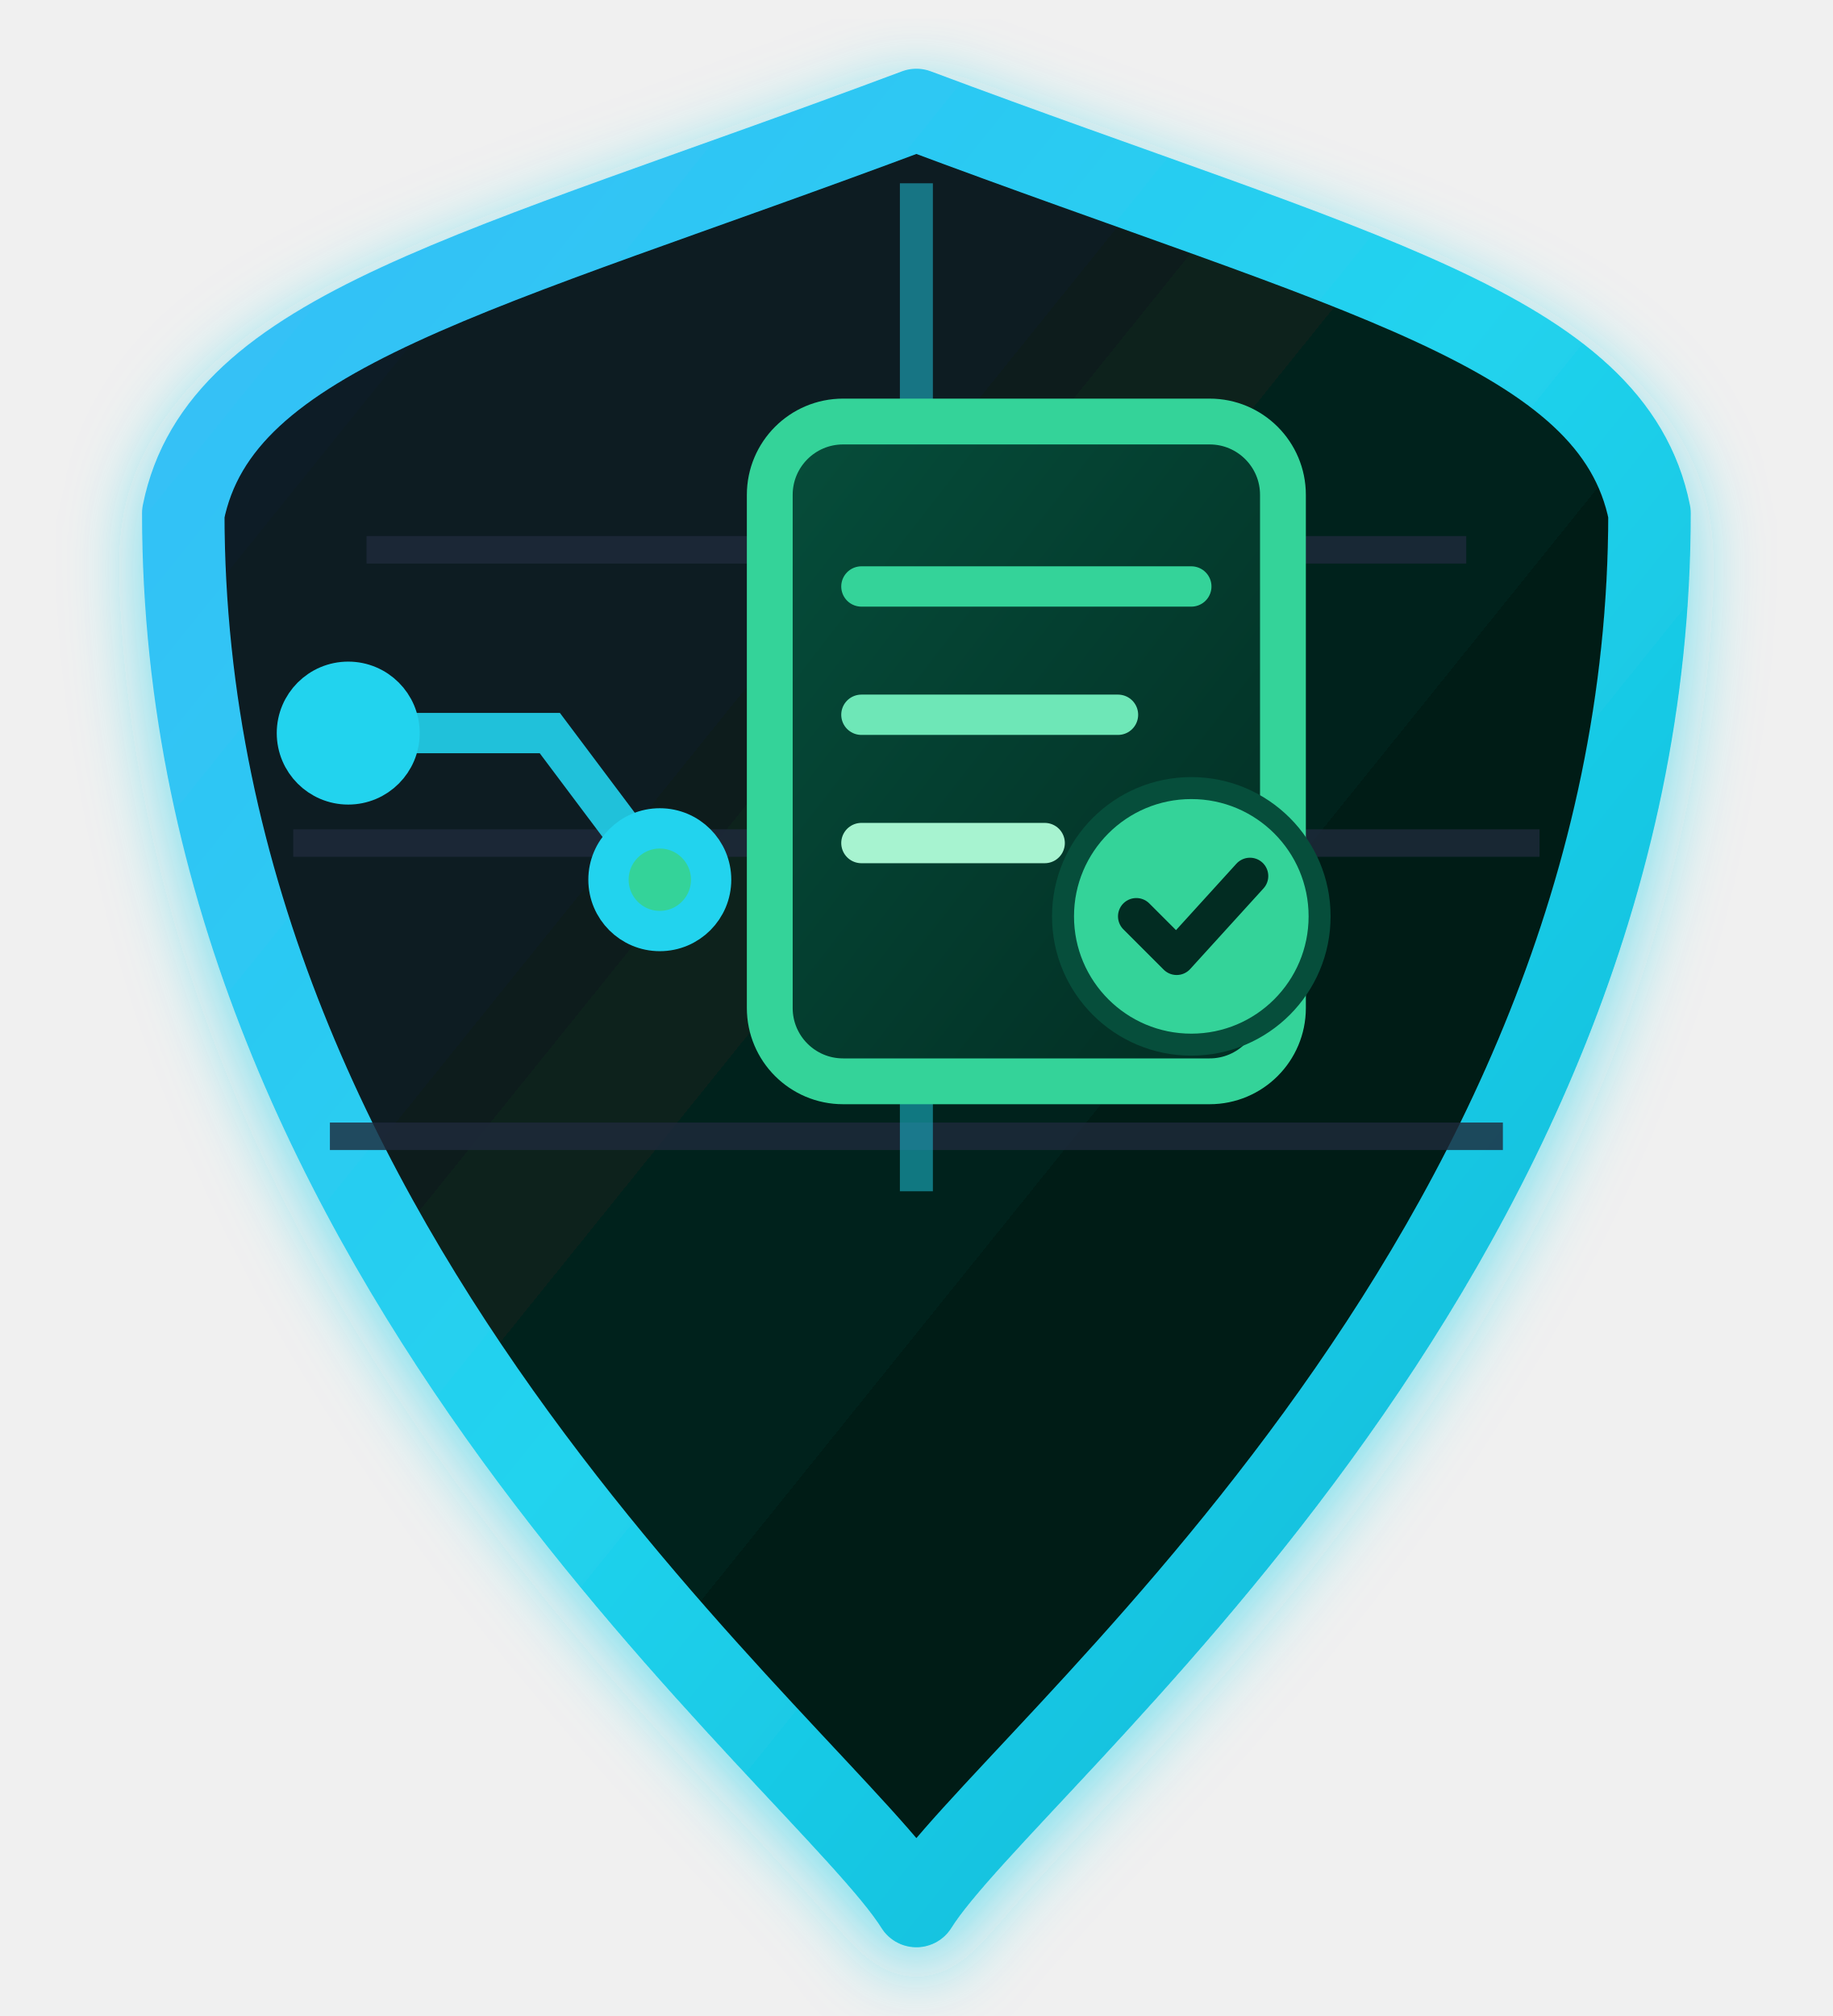
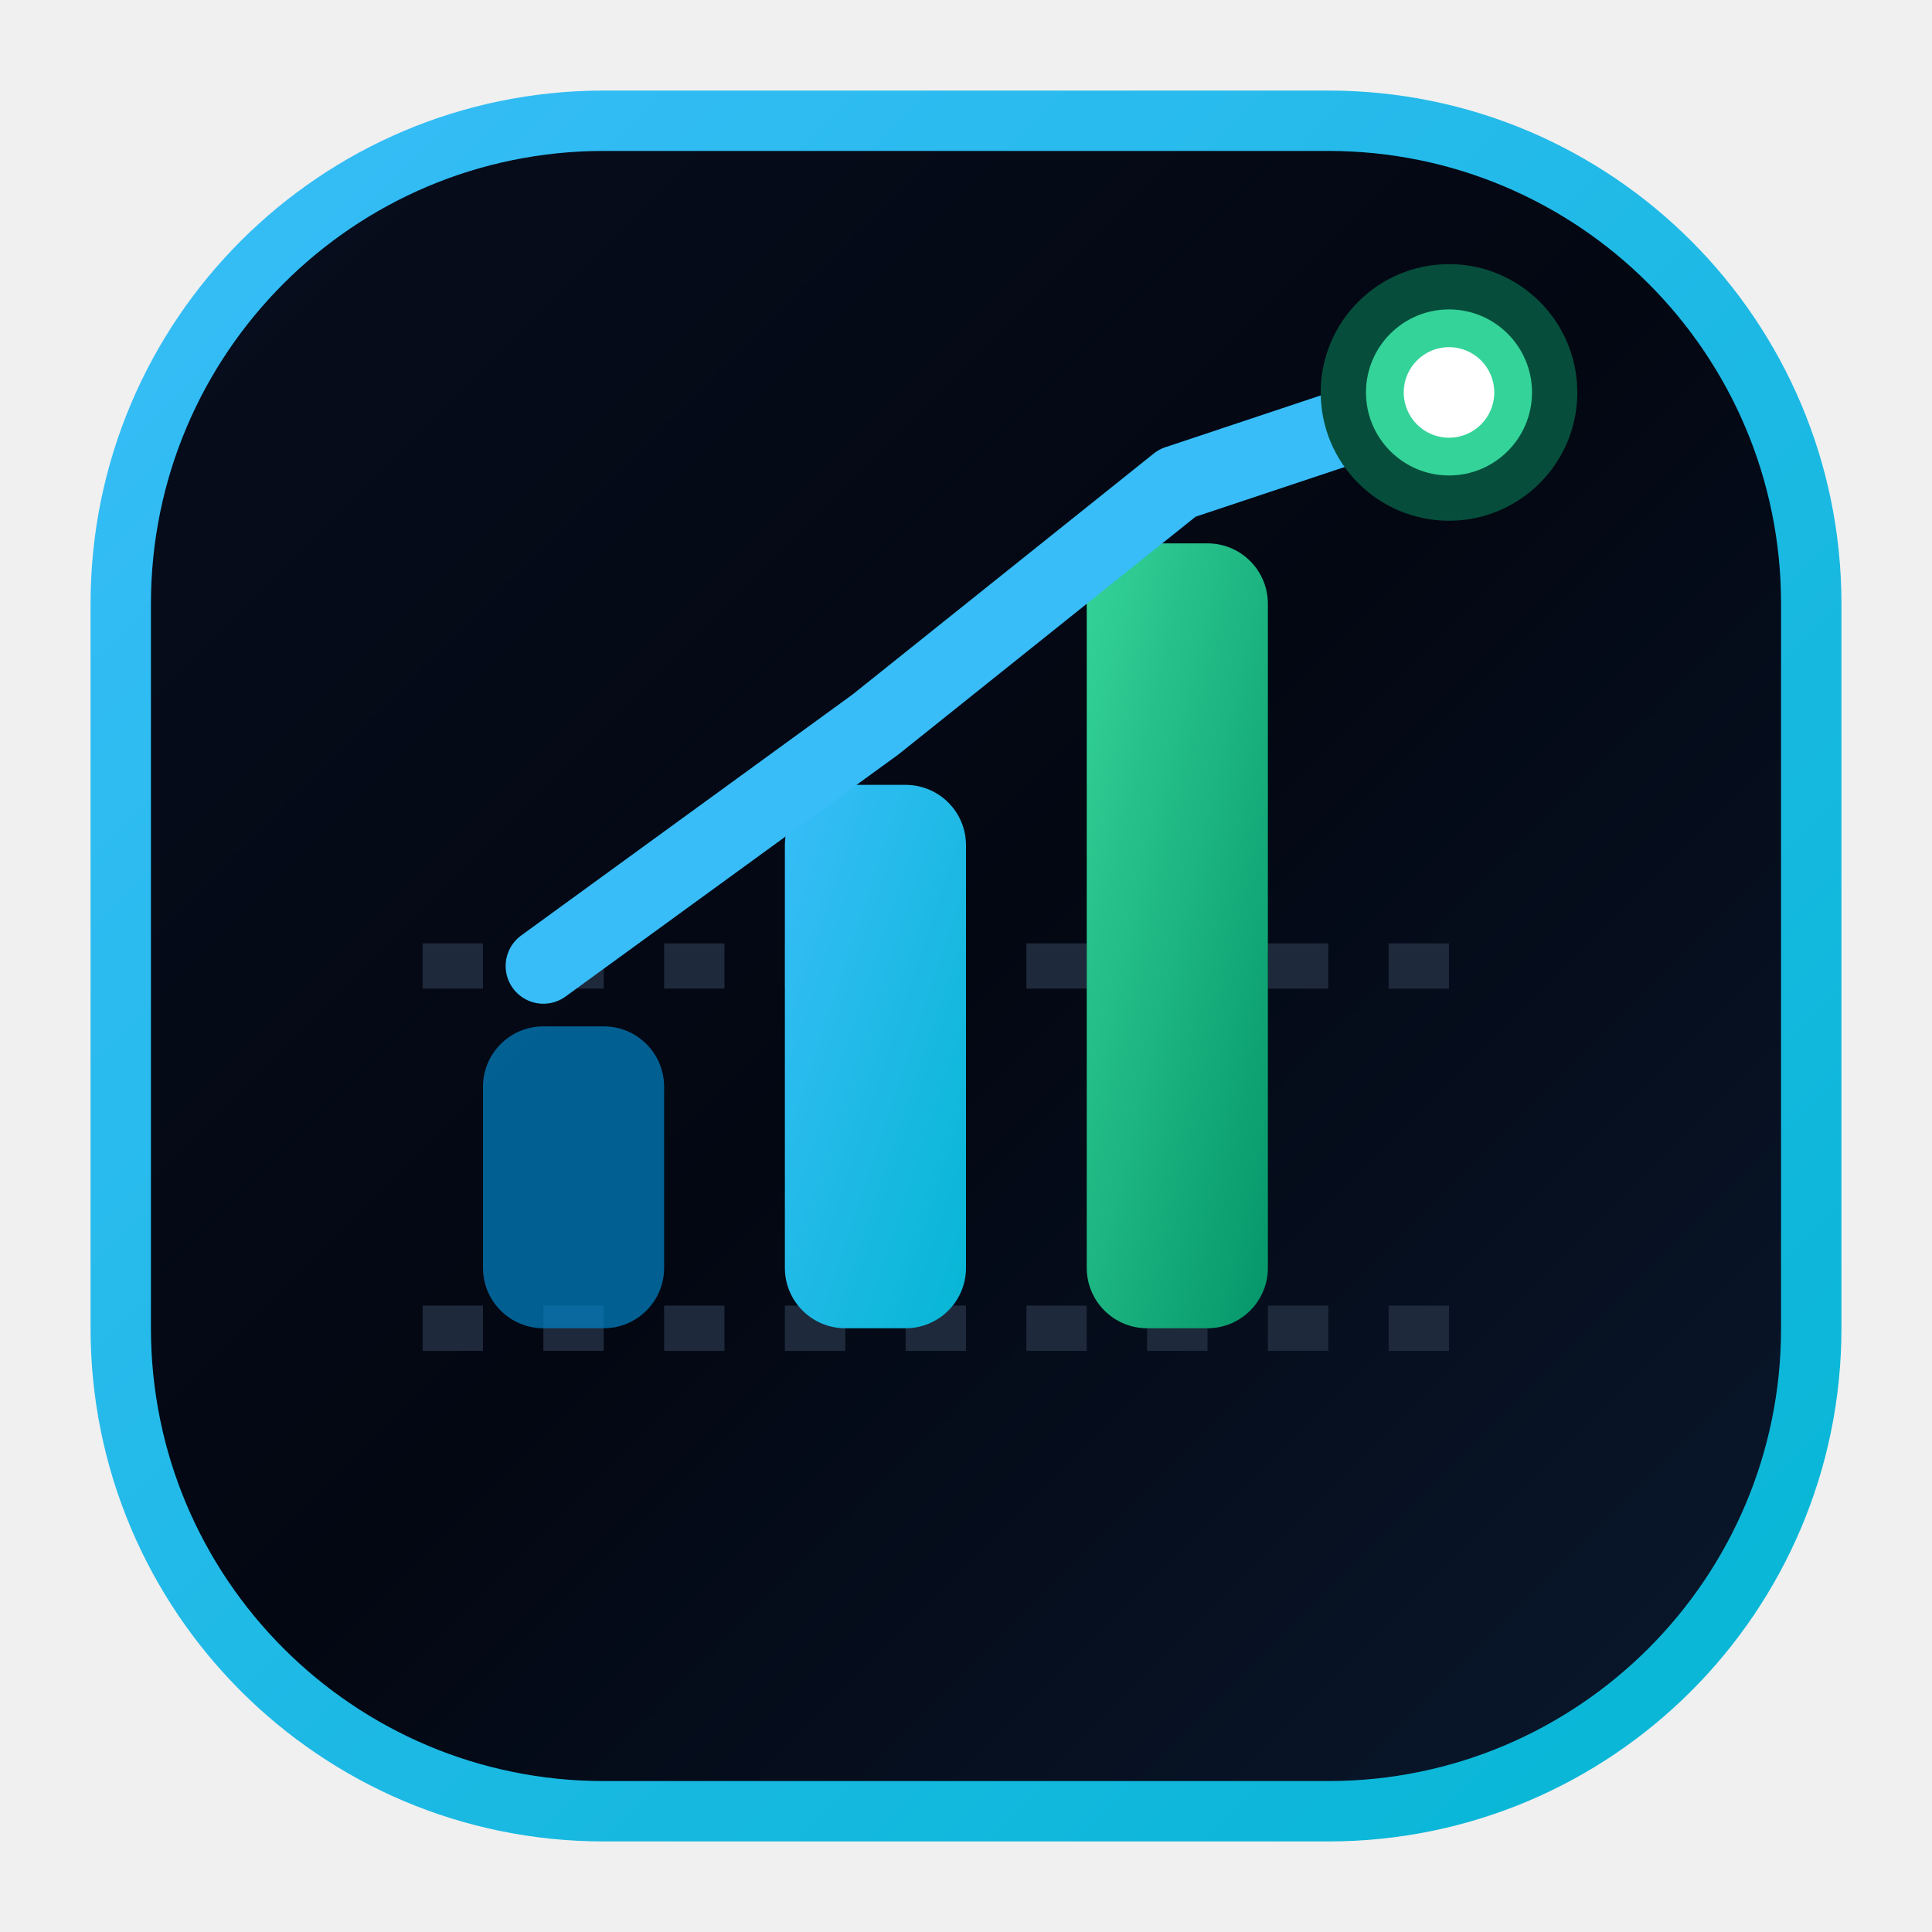
- <svg xmlns="http://www.w3.org/2000/svg" viewBox="0 0 100 110" fill="none">
+ <svg xmlns="http://www.w3.org/2000/svg" viewBox="0 0 64 64" fill="none">
  <defs>
-     <linearGradient id="lgShieldBg" x1="0%" y1="0%" x2="100%" y2="100%">
-       <stop offset="0%" stop-color="#0b1728" />
-       <stop offset="50%" stop-color="#06221c" />
-       <stop offset="100%" stop-color="#02140e" />
+     <linearGradient id="smeBg" x1="0%" y1="0%" x2="100%" y2="100%">
+       <stop offset="0%" stop-color="#080e1e" />
+       <stop offset="50%" stop-color="#030712" />
+       <stop offset="100%" stop-color="#0a192f" />
    </linearGradient>
-     <linearGradient id="lgCyanStroke" x1="0%" y1="0%" x2="100%" y2="100%">
+     <linearGradient id="smeCyan" x1="0%" y1="0%" x2="100%" y2="100%">
      <stop offset="0%" stop-color="#38bdf8" />
-       <stop offset="50%" stop-color="#22d3ee" />
      <stop offset="100%" stop-color="#06b6d4" />
    </linearGradient>
-     <linearGradient id="lgGreenDeed" x1="0%" y1="0%" x2="100%" y2="100%">
-       <stop offset="0%" stop-color="#064e3b" />
-       <stop offset="100%" stop-color="#022c22" />
+     <linearGradient id="smeEmerald" x1="0%" y1="0%" x2="100%" y2="100%">
+       <stop offset="0%" stop-color="#34d399" />
+       <stop offset="100%" stop-color="#059669" />
    </linearGradient>
-     <filter id="lgGlow" x="-20%" y="-20%" width="140%" height="140%">
-       <feDropShadow dx="0" dy="1" stdDeviation="2" flood-color="#22d3ee" flood-opacity="0.6" />
-     </filter>
  </defs>
-   <path d="M50 6 C74 15 88 18 90 28 C90 69 55 96 50 104 C45 96 10 69 10 28 C12 18 26 15 50 6 Z" fill="url(#lgShieldBg)" stroke="url(#lgCyanStroke)" stroke-width="4.5" stroke-linejoin="round" filter="url(#lgGlow)" />
-   <g stroke="#1e293b" stroke-width="1.5" opacity="0.8">
-     <line x1="20" y1="30" x2="80" y2="30" />
-     <line x1="16" y1="46" x2="84" y2="46" />
-     <line x1="18" y1="62" x2="82" y2="62" />
-     <line x1="50" y1="10" x2="50" y2="65" stroke="#22d3ee" stroke-width="1.8" opacity="0.6" />
-   </g>
-   <g stroke="#22d3ee" stroke-width="2.2" stroke-linecap="round">
-     <path d="M19 40 H30 L36 48" fill="none" opacity="0.9" />
-     <circle cx="19" cy="40" r="2.8" fill="#22d3ee" />
-     <circle cx="36" cy="48" r="2.8" fill="#34d399" />
-   </g>
-   <g transform="translate(42, 23)">
-     <rect x="0" y="0" width="28" height="36" rx="4" fill="url(#lgGreenDeed)" stroke="#34d399" stroke-width="2.5" />
-     <line x1="5" y1="9" x2="23" y2="9" stroke="#34d399" stroke-width="2.2" stroke-linecap="round" />
-     <line x1="5" y1="16" x2="19" y2="16" stroke="#6ee7b7" stroke-width="2.2" stroke-linecap="round" />
-     <line x1="5" y1="23" x2="15" y2="23" stroke="#a7f3d0" stroke-width="2.2" stroke-linecap="round" />
-     <circle cx="23" cy="27" r="7" fill="#34d399" stroke="#064e3b" stroke-width="1.2" />
-     <path d="M20 27 L22.2 29.2 L26.2 24.8" stroke="#022c22" stroke-width="2" stroke-linecap="round" stroke-linejoin="round" />
-   </g>
+   <rect x="4" y="4" width="56" height="56" rx="16" fill="url(#smeBg)" stroke="url(#smeCyan)" stroke-width="2" />
+   <line x1="14" y1="44" x2="50" y2="44" stroke="#1e293b" stroke-width="1.5" stroke-dasharray="2 2" />
+   <line x1="14" y1="32" x2="50" y2="32" stroke="#1e293b" stroke-width="1.5" stroke-dasharray="2 2" />
+   <rect x="16" y="34" width="6" height="10" rx="2" fill="#0284c7" opacity="0.7" />
+   <rect x="26" y="26" width="6" height="18" rx="2" fill="url(#smeCyan)" />
+   <rect x="36" y="18" width="6" height="26" rx="2" fill="url(#smeEmerald)" />
+   <polyline points="18,32 29,24 39,16 48,13" fill="none" stroke="#38bdf8" stroke-width="2.5" stroke-linecap="round" stroke-linejoin="round" />
+   <circle cx="48" cy="13" r="3.5" fill="#34d399" stroke="#064e3b" stroke-width="1.5" />
+   <circle cx="48" cy="13" r="1.5" fill="#ffffff" />
</svg>
